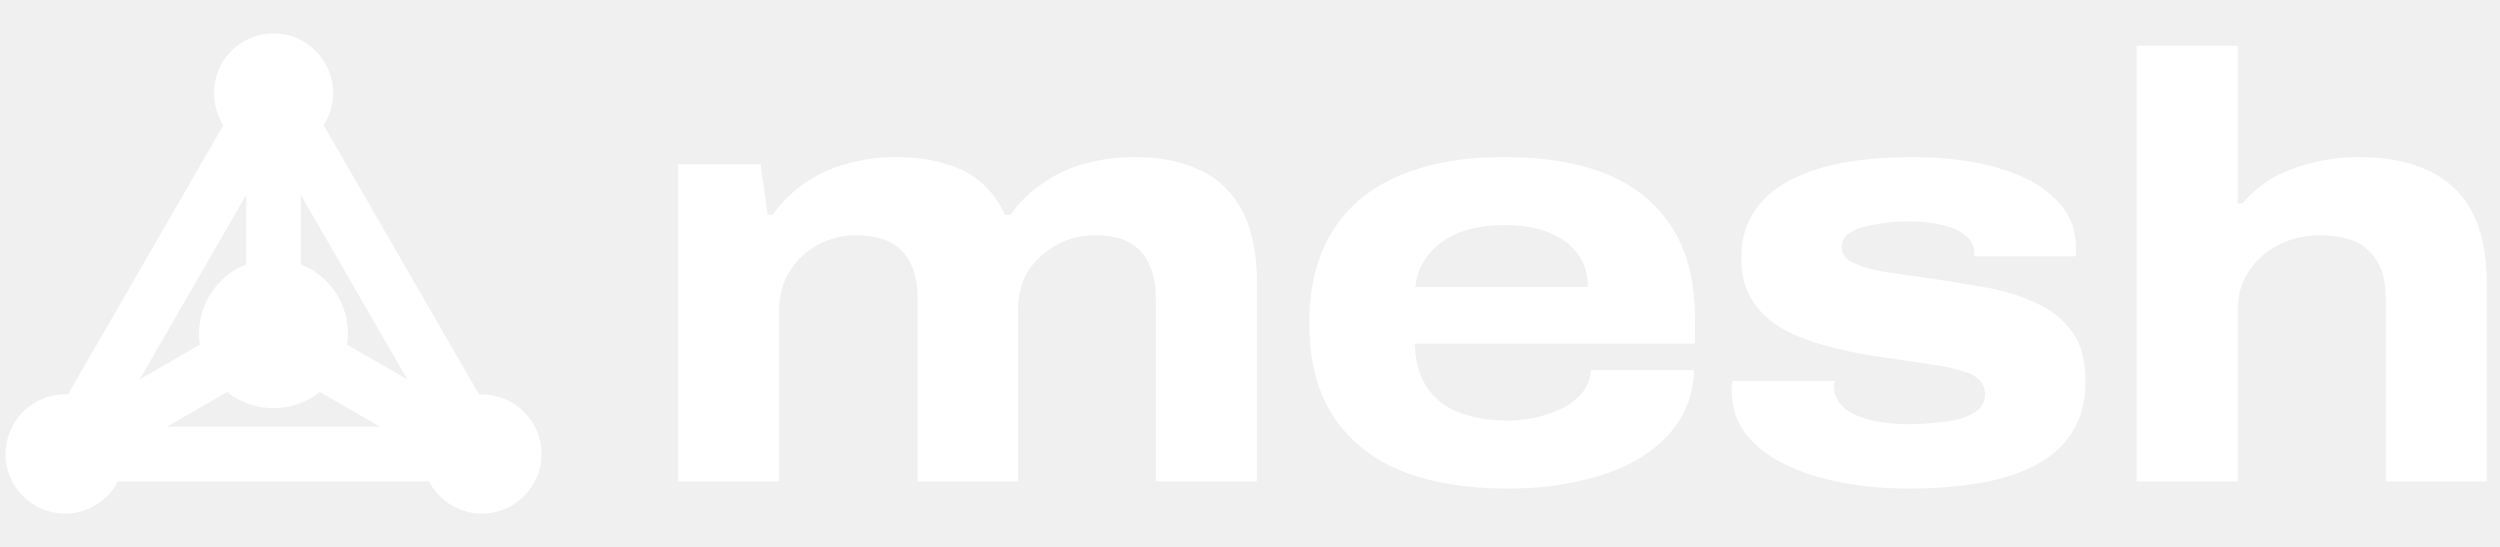
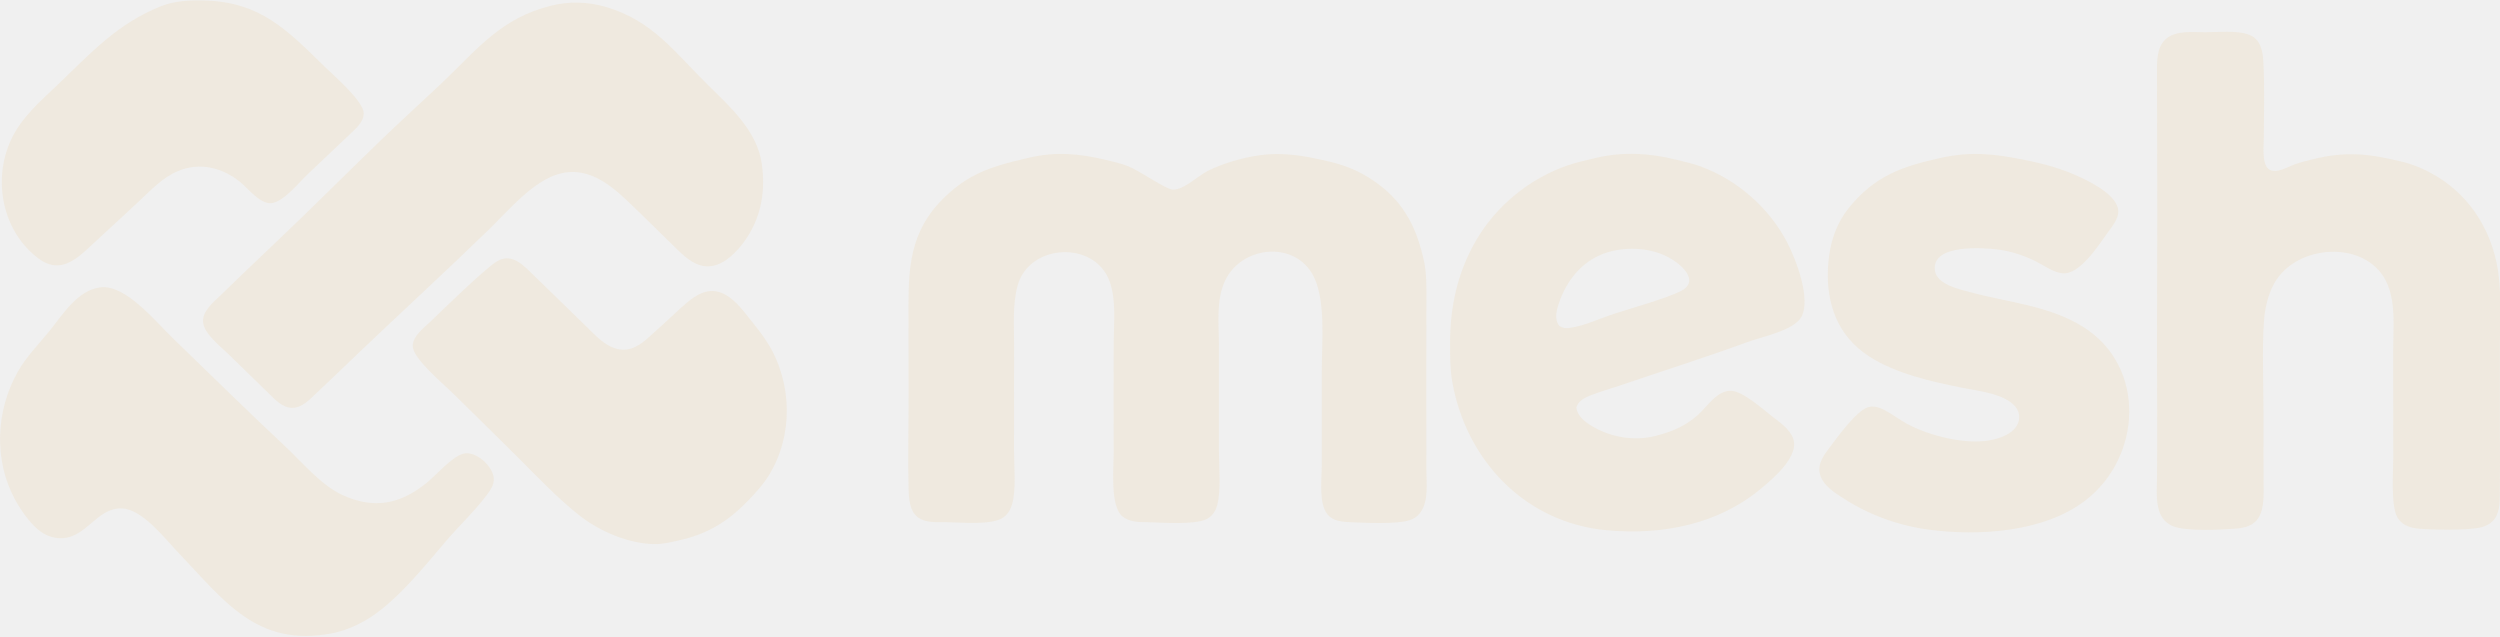
- <svg xmlns="http://www.w3.org/2000/svg" viewBox="0 0 457.04 100" fill="none">
-   <path d="M50 17L88.1 83L11.9 83ZM50 61L50 17M50 61L88.1 83M50 61L11.9 83" stroke="white" stroke-width="9.98" stroke-linejoin="round" />
-   <circle cx="50" cy="17" r="10.89" fill="white" />
-   <circle cx="88.1" cy="83" r="10.89" fill="white" />
-   <circle cx="11.9" cy="83" r="10.89" fill="white" />
-   <circle cx="50" cy="61" r="13.61" fill="white" />
-   <path transform="translate(116.82 88) scale(0.11)" d="M65 0V-527H202L214 -443H222Q247 -477 279 -498Q312 -520 350 -529Q387 -539 425 -539Q493 -539 540 -516Q586 -492 608 -443H617Q642 -477 675 -498Q707 -520 745 -529Q783 -539 822 -539Q889 -539 935 -516Q980 -494 1004 -447Q1027 -401 1027 -329V0H859V-304Q859 -331 852 -351Q845 -371 832 -384Q819 -397 801 -403Q782 -409 758 -409Q723 -409 694 -393Q665 -377 647 -350Q630 -322 630 -285V0H463V-304Q463 -331 456 -351Q449 -371 436 -384Q423 -397 404 -403Q385 -409 361 -409Q326 -409 297 -393Q268 -377 251 -350Q233 -322 233 -285V0ZM1443 12Q1342 12 1268 -17Q1194 -47 1154 -108Q1114 -169 1114 -263Q1114 -356 1154 -418Q1193 -479 1266 -509Q1338 -539 1437 -539Q1539 -539 1610 -510Q1681 -480 1718 -420Q1755 -361 1755 -270V-229H1289Q1291 -185 1309 -157Q1328 -128 1362 -115Q1397 -101 1445 -101Q1470 -101 1494 -107Q1518 -113 1538 -123Q1557 -134 1569 -149Q1581 -165 1582 -185H1753Q1753 -140 1730 -103Q1708 -67 1667 -41Q1626 -15 1569 -2Q1513 12 1443 12ZM1290 -323H1577Q1577 -348 1567 -367Q1557 -386 1539 -399Q1521 -412 1496 -419Q1471 -426 1442 -426Q1397 -426 1364 -414Q1332 -401 1313 -378Q1294 -355 1290 -323ZM2109 12Q2052 12 1999 2Q1946 -8 1905 -28Q1864 -48 1840 -78Q1816 -109 1816 -151Q1816 -156 1816 -159Q1817 -163 1818 -167H1987Q1987 -165 1986 -162Q1986 -159 1986 -157Q1987 -135 2004 -121Q2021 -108 2050 -101Q2078 -95 2110 -95Q2139 -95 2168 -99Q2198 -102 2217 -113Q2237 -124 2237 -145Q2237 -168 2212 -179Q2187 -189 2144 -195Q2102 -201 2048 -209Q2005 -216 1967 -227Q1928 -238 1898 -255Q1868 -273 1850 -301Q1832 -329 1832 -371Q1832 -417 1854 -449Q1875 -481 1914 -501Q1953 -521 2004 -530Q2056 -539 2117 -539Q2171 -539 2220 -530Q2268 -521 2306 -503Q2344 -484 2366 -456Q2388 -427 2388 -390Q2388 -385 2388 -381Q2388 -376 2387 -374H2219V-380Q2219 -398 2204 -409Q2189 -421 2166 -426Q2142 -432 2114 -432Q2102 -432 2082 -431Q2063 -429 2044 -425Q2025 -421 2012 -413Q1999 -404 1999 -389Q1999 -371 2021 -362Q2042 -352 2078 -347Q2113 -342 2155 -336Q2200 -329 2245 -321Q2290 -312 2325 -295Q2361 -278 2383 -247Q2404 -217 2404 -167Q2404 -116 2382 -82Q2360 -47 2321 -27Q2281 -6 2227 3Q2173 12 2109 12ZM2489 0V-724H2657V-462H2665Q2689 -490 2720 -507Q2752 -523 2787 -531Q2822 -539 2857 -539Q2928 -539 2975 -516Q3023 -493 3047 -447Q3071 -400 3071 -328V0H2903V-304Q2903 -331 2896 -351Q2888 -371 2874 -384Q2861 -397 2840 -403Q2820 -409 2794 -409Q2756 -409 2725 -393Q2694 -377 2676 -350Q2657 -322 2657 -285V0Z" fill="white" />
+ <svg xmlns="http://www.w3.org/2000/svg" viewBox="0 0 317.64 80.81" fill="#EFE9DF" role="img" aria-label="Mesh">
+   <path d="M20.45 0.79C22.18 0.11 24.11 0.01 25.95 0.06C33.06 0.25 36.44 3.76 41.23 8.45C42.39 9.59 46.2 12.85 46.21 14.39C46.22 15.5 45.19 16.36 44.45 17.06C42.67 18.75 40.89 20.45 39.1 22.13C37.99 23.17 35.95 25.78 34.37 25.82C32.98 25.85 31.53 23.95 30.52 23.13C28.23 21.27 25.35 20.57 22.58 21.75C20.61 22.59 19.15 24.18 17.62 25.61C15.58 27.53 13.5 29.4 11.46 31.31C9.47 33.18 7.46 34.79 4.86 32.82C0.28 29.36 -0.95 22.88 1.38 17.81C2.69 14.94 5.15 12.84 7.39 10.71C11.56 6.71 14.92 3 20.45 0.79ZM70.03 0.72C72.34 0.14 74.7 0.22 76.98 0.88C82.97 2.63 85.79 6.72 90.06 10.91C92.86 13.65 96.17 16.66 96.78 20.74C97.37 24.73 96.53 28.49 93.86 31.57C92.65 32.96 90.92 34.27 88.99 33.71C87.57 33.3 86.44 32.07 85.41 31.07C83.46 29.18 81.55 27.26 79.58 25.4C77.26 23.21 74.51 21.18 71.14 22.06C67.75 22.94 64.59 26.75 62.11 29.17C56.64 34.49 51.01 39.64 45.49 44.91C43.71 46.61 41.95 48.32 40.15 50C39.33 50.78 38.37 51.81 37.15 51.82C35.92 51.83 34.97 50.79 34.16 50C32.47 48.33 30.75 46.7 29.06 45.03C28.05 44.04 25.89 42.39 25.8 40.9C25.71 39.54 27.06 38.45 27.94 37.6C30.19 35.41 32.46 33.24 34.74 31.08C39.29 26.78 43.72 22.32 48.23 17.97C50.79 15.49 53.44 13.1 56.02 10.66C60.62 6.3 63.56 2.33 70.03 0.72ZM62.96 33.32C65.07 31.88 66.66 33.89 68.11 35.27C70.25 37.32 72.35 39.42 74.49 41.48C75.65 42.6 76.84 43.98 78.49 44.35C80.14 44.72 81.44 43.77 82.59 42.71C83.66 41.74 84.73 40.78 85.78 39.8C87.93 37.81 90.06 35.66 92.96 37.98C93.74 38.61 94.39 39.41 95.01 40.2C95.9 41.32 96.83 42.43 97.58 43.65C100.69 48.7 100.81 55.37 97.66 60.44C96.94 61.59 96.02 62.6 95.09 63.57C92.57 66.18 90.06 67.77 86.52 68.6C85.37 68.86 84.22 69.16 83.04 69.13C79.75 69.05 76.08 67.46 73.54 65.43C70.77 63.23 68.29 60.59 65.78 58.09C63.02 55.34 60.23 52.62 57.45 49.88C56.28 48.73 52.44 45.53 52.44 43.97C52.44 42.66 53.92 41.62 54.77 40.79C56.45 39.16 61.29 34.46 62.96 33.32ZM12.75 36.51C15.94 36.1 19.75 40.84 21.9 42.91C26.66 47.5 31.36 52.16 36.19 56.67C38.4 58.73 40.74 61.61 43.5 62.89C47.5 64.73 50.82 64.09 54.21 61.35C55.45 60.35 57.37 58.06 58.84 57.65C60.47 57.19 62.85 59.38 62.74 61.02C62.7 61.64 62.36 62.2 62 62.69C60.41 64.86 58.39 66.73 56.64 68.78C53.85 72.06 50.09 76.76 46.37 78.86C45.05 79.6 43.65 80.19 42.16 80.47C32.6 82.29 28.46 76.28 22.65 70.21C20.95 68.43 18.1 64.71 15.52 64.6C12.22 64.45 10.97 68.54 7.53 68.38C6.71 68.34 5.93 68.07 5.25 67.6C4.63 67.18 4.11 66.63 3.64 66.05C2.99 65.26 2.43 64.42 1.94 63.53C-0.82 58.49 -0.54 52.23 2.24 47.27C3.32 45.34 4.89 43.77 6.28 42.06C7.97 39.98 9.83 36.88 12.75 36.51Z" />
+   <path fill-rule="evenodd" d="M275.13 5.01C276.38 3.83 278.54 4.09 280.12 4.1C281.81 4.1 284.28 3.81 285.85 4.45C287.22 5.01 287.5 6.49 287.57 7.81C287.75 11.01 287.64 14.27 287.63 17.48C287.63 18.49 287.35 20.82 288.26 21.49C289.16 22.17 290.76 21.15 291.64 20.85C292.36 20.6 293.1 20.43 293.83 20.24C298.06 19.17 301.14 19.54 305.32 20.58C306.79 20.95 308.2 21.57 309.5 22.34C314.13 25.08 316.91 29.89 317.49 35.17C317.79 37.85 317.64 40.62 317.63 43.31C317.62 47.38 317.63 51.45 317.63 55.53C317.63 57.82 317.65 60.11 317.62 62.4C317.61 63.56 317.67 64.94 316.95 65.93C316.57 66.44 316.02 66.77 315.43 66.95C313.89 67.43 308.85 67.33 307.13 67.15C306.1 67.04 305.11 66.66 304.59 65.71C303.74 64.16 304.08 59.9 304.08 58.01C304.08 53.43 304.06 48.85 304.07 44.26C304.07 41.65 304.39 38.71 303.39 36.23C301.12 30.56 292.41 30.83 289.26 35.51C288.47 36.69 288.04 38.11 287.8 39.5C287.33 42.37 287.6 48.96 287.59 52.21C287.58 55.18 287.6 58.15 287.6 61.12C287.59 62.59 287.76 64.43 286.98 65.75C286.37 66.77 285.25 67.07 284.14 67.16C282.24 67.31 277.81 67.54 276.12 66.87C275.46 66.61 274.91 66.13 274.58 65.5C273.86 64.14 274.05 62.33 274.06 60.84C274.09 57.96 274.09 55.07 274.08 52.19C274.01 41.16 274.14 30.13 274.08 19.1C274.07 15.88 274.06 12.65 274.06 9.43C274.06 7.95 273.96 6.12 275.13 5.01ZM130.68 20.05C134.1 19.24 137.11 19.5 140.48 20.31C141.46 20.55 142.45 20.76 143.39 21.14C144.85 21.73 148.1 24.04 148.99 24.09C150.36 24.17 152.17 22.38 153.39 21.75C155.48 20.66 158.78 19.76 161.14 19.61C163.47 19.46 165.66 19.8 167.92 20.3C169.77 20.7 171.46 21.19 173.13 22.11C176.95 24.22 179.25 27.14 180.45 31.32C180.73 32.29 181 33.27 181.11 34.27C181.31 36.12 181.22 38.01 181.23 39.86C181.24 42.75 181.21 45.63 181.22 48.51C181.23 52.25 181.22 55.98 181.23 59.71C181.23 61.41 181.53 63.58 180.51 65.06C180.16 65.57 179.65 65.93 179.05 66.11C177.39 66.63 173.36 66.42 171.51 66.35C170.51 66.3 169.38 66.2 168.69 65.39C167.52 64.02 167.94 60.83 167.94 59.11C167.95 55.12 167.94 51.14 167.94 47.15C167.93 43.55 168.54 37.77 166.68 34.71C164.17 30.56 157.72 31.34 155.67 35.63C154.48 38.13 154.87 41.16 154.87 43.85C154.88 48.35 154.88 52.85 154.87 57.34C154.87 59.39 155.16 62.21 154.66 64.15C154.47 64.91 154.04 65.58 153.33 65.94C151.83 66.72 147.68 66.39 145.87 66.35C144.78 66.34 143.53 66.35 142.63 65.63C141.02 64.35 141.5 59.51 141.5 57.52C141.49 52.86 141.48 48.19 141.5 43.52C141.51 41.01 141.85 38.12 140.97 35.72C139.06 30.52 130.8 30.95 129.31 36.23C128.61 38.73 128.86 41.5 128.85 44.06C128.83 48.47 128.84 52.89 128.84 57.3C128.84 59.34 129.14 62.18 128.58 64.11C128.38 64.78 128.01 65.4 127.41 65.79C125.89 66.76 122.1 66.36 120.26 66.35C119.18 66.34 117.89 66.45 116.9 65.91C115.56 65.17 115.48 63.43 115.44 62.08C115.34 58.53 115.44 54.95 115.44 51.39C115.44 47.92 115.44 44.44 115.43 40.96C115.42 35.23 115.18 30.24 119.35 25.74C120.5 24.51 121.81 23.41 123.27 22.57C125.61 21.23 128.08 20.67 130.68 20.05ZM202.88 20.04C206.21 19.26 209.59 19.45 212.89 20.27C213.95 20.54 215.02 20.76 216.06 21.14C220.7 22.84 224.75 26.37 227.05 30.76C228.18 32.92 230.15 38 228.86 40.29C227.9 42 223.85 42.79 222.03 43.46C216.66 45.42 211.19 47.16 205.77 49C204.73 49.36 203.67 49.65 202.64 50.03C201.73 50.36 200.59 50.75 200.29 51.77C200.39 52.89 201.48 53.68 202.39 54.21C204.69 55.56 207.59 56.04 210.16 55.43C212.27 54.92 214.12 54.17 215.75 52.7C216.91 51.66 218.19 49.58 219.95 49.65C221.45 49.71 223.92 51.94 225.13 52.88C226.1 53.64 227.37 54.48 227.82 55.68C228.67 57.93 225.39 60.7 223.87 61.98C218.34 66.65 211.19 68.02 204.13 67.37C193.76 66.41 186.27 58.49 184.51 48.47C184.24 46.89 184.24 45.25 184.24 43.65C184.23 39.02 185.18 34.61 187.53 30.57C190.12 26.12 194.35 22.67 199.22 21C200.41 20.59 201.65 20.33 202.88 20.04ZM246.63 20.05C250.38 19.23 253.29 19.53 256.99 20.27C259.63 20.79 261.99 21.41 264.45 22.58C265.99 23.31 269.52 25.13 269.11 27.21C268.95 28.07 268.33 28.82 267.83 29.51C266.67 31.1 264.24 34.99 262.02 34.72C260.82 34.58 259.74 33.74 258.67 33.21C257.17 32.47 255.56 31.93 253.89 31.71C251.97 31.46 245.49 30.99 245.83 34.29C246.01 36.16 248.97 36.75 250.43 37.15C255.18 38.43 260.36 38.84 264.63 41.5C272.74 46.54 272.16 58.08 264.93 63.61C259.65 67.65 251.31 68.15 244.95 67.28C241.21 66.77 237.53 65.44 234.35 63.4C233.15 62.64 231.53 61.65 231.21 60.14C230.94 58.92 231.73 57.82 232.43 56.9C233.4 55.61 235.87 52.18 237.35 51.74C238.02 51.54 238.71 51.74 239.32 52.04C240.37 52.57 241.3 53.31 242.34 53.87C245.01 55.3 249.08 56.34 252.11 56.04C253.75 55.88 256.41 55.13 256.55 53.11C256.58 52.59 256.41 52.09 256.08 51.69C254.75 50.04 251.39 49.67 249.42 49.29C245.47 48.51 240.9 47.49 237.48 45.28C233.46 42.68 232.01 38.57 232.26 33.95C232.4 31.22 233.16 28.59 234.89 26.44C238.17 22.35 241.7 21.13 246.63 20.05ZM204.21 32.07C201.32 32.97 199.3 35.25 198.25 38.02C197.86 39.08 197.35 40.46 198.14 41.43C198.58 41.69 198.96 41.74 199.47 41.66C201.42 41.37 203.31 40.44 205.18 39.84C207.32 39.15 211.67 37.92 213.51 37.01C215.91 35.83 213.93 33.88 212.45 32.96C210.09 31.48 206.84 31.26 204.21 32.07Z" />
</svg>
